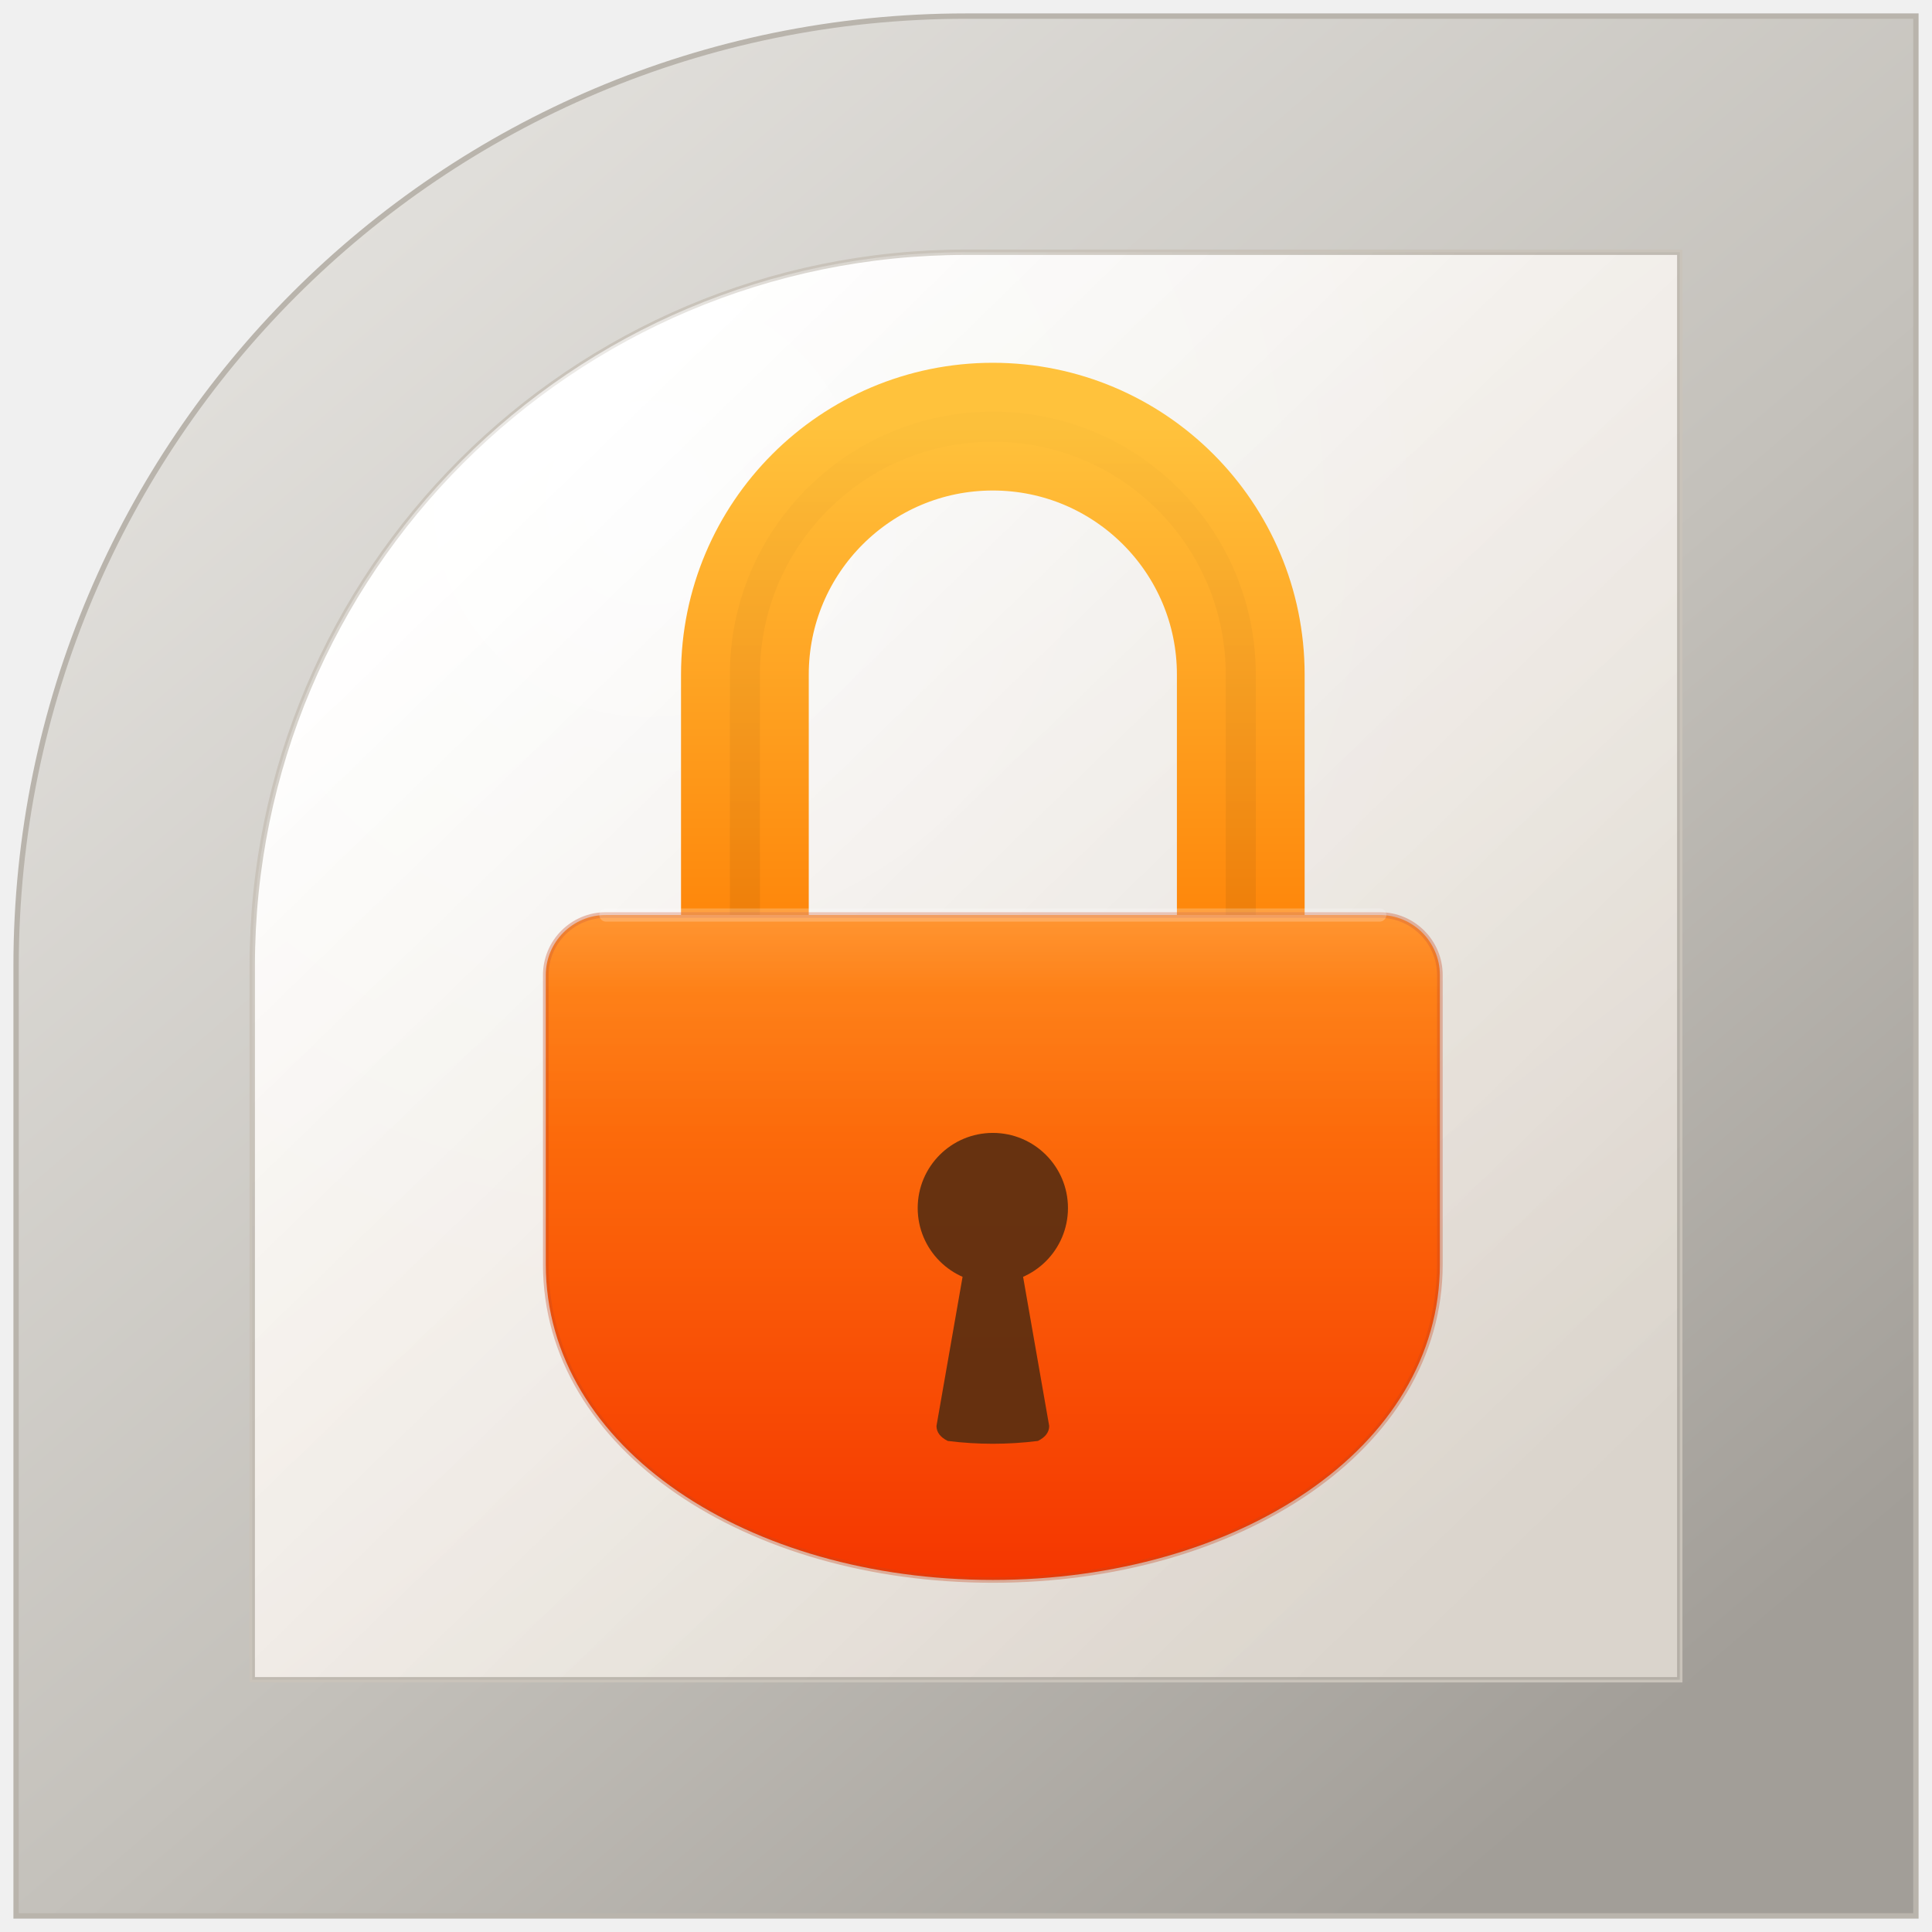
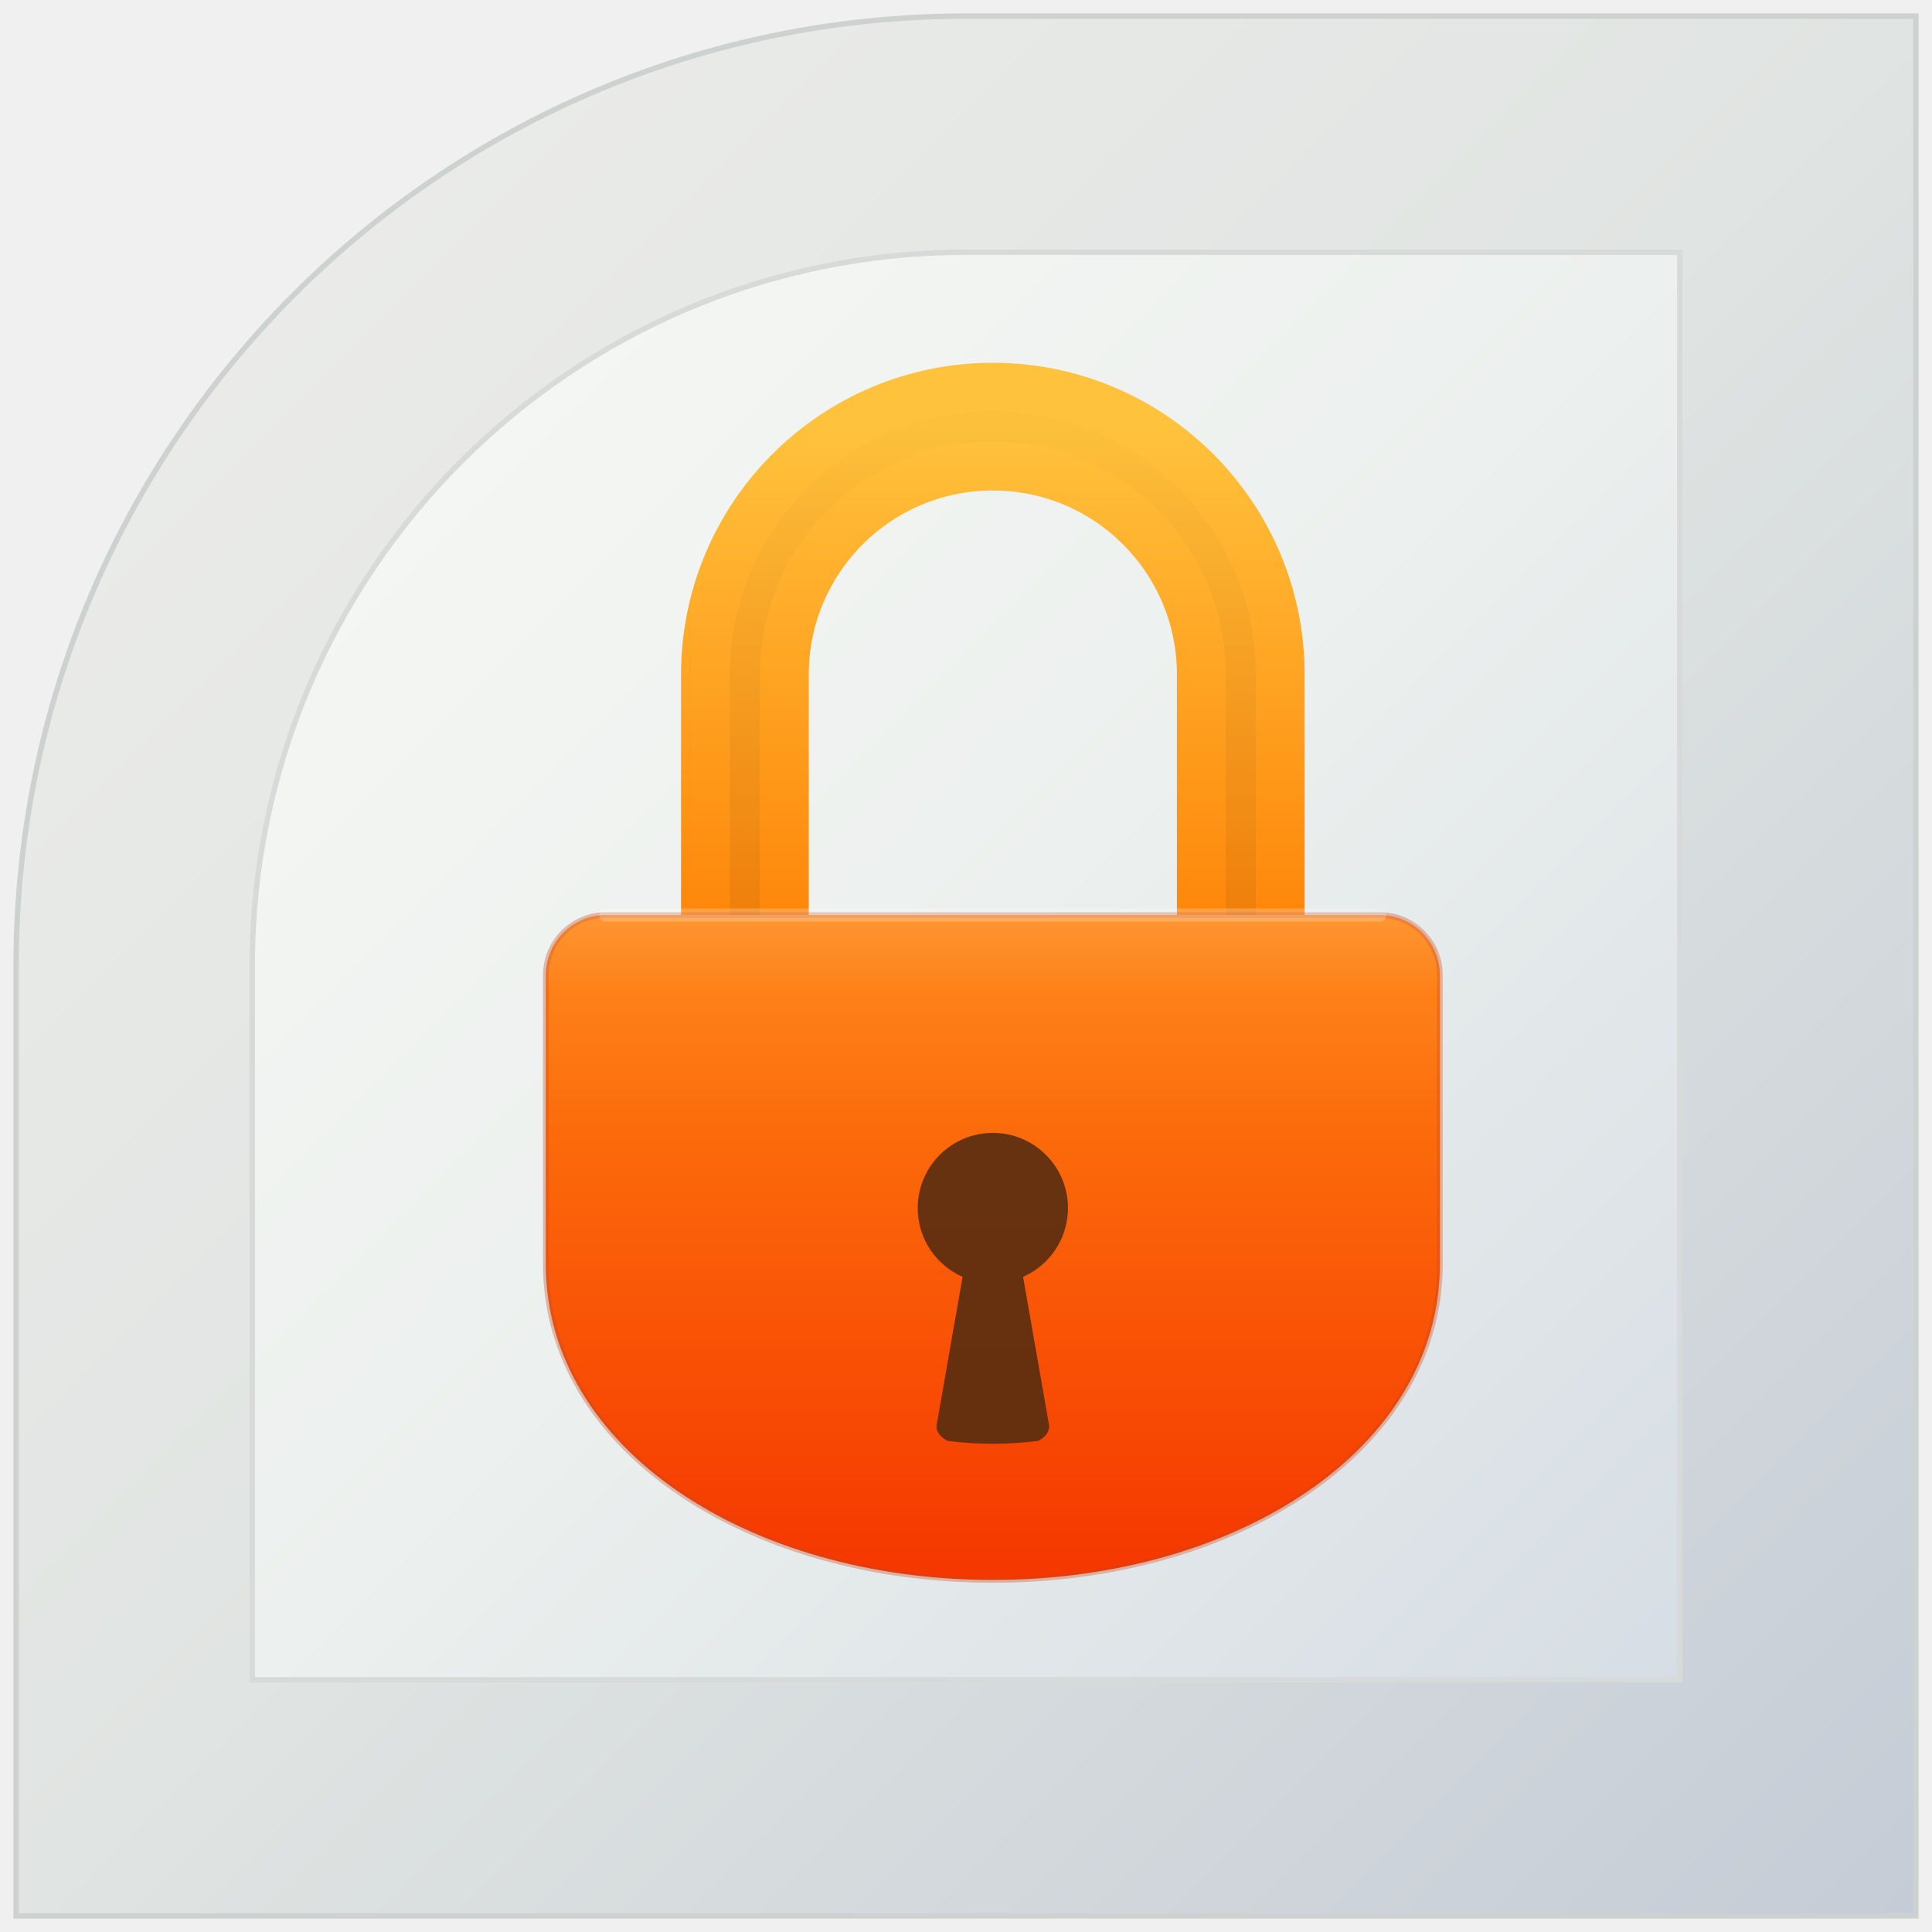
<svg xmlns="http://www.w3.org/2000/svg" width="720" height="720" viewBox="166 152 720 720" role="img" aria-label="Sailfish OS style KeePass icon">
  <defs>
-     <linearGradient id="baseGrad" x1="22%" y1="12%" x2="82%" y2="90%">
-       <stop offset="0%" stop-color="#FFFFFE" />
-       <stop offset="56%" stop-color="#FCF7F1" />
-       <stop offset="100%" stop-color="#F3ECE3" />
-     </linearGradient>
-     <radialGradient id="baseGlow" cx="28%" cy="18%" r="58%">
-       <stop offset="0%" stop-color="#FFFFFF" stop-opacity="0.98" />
-       <stop offset="34%" stop-color="#FFFFFF" stop-opacity="0.34" />
-       <stop offset="100%" stop-color="#FFFFFF" stop-opacity="0" />
-     </radialGradient>
-     <linearGradient id="baseShade" x1="18%" y1="18%" x2="88%" y2="90%">
-       <stop offset="0%" stop-color="#000000" stop-opacity="0" />
-       <stop offset="100%" stop-color="#000000" stop-opacity="0.10" />
-     </linearGradient>
    <linearGradient id="lockBody" x1="0" y1="0" x2="0" y2="1">
      <stop offset="0%" stop-color="#FF8410" />
      <stop offset="100%" stop-color="#F53600" />
    </linearGradient>
    <linearGradient id="lockShackle" x1="0" y1="0" x2="0" y2="1">
      <stop offset="0%" stop-color="#FFC23C" />
      <stop offset="100%" stop-color="#FE860A" />
    </linearGradient>
    <linearGradient id="lockHighlight" x1="0" y1="0" x2="0" y2="1">
      <stop offset="0%" stop-color="#FFFFFF" stop-opacity="0.14" />
      <stop offset="36%" stop-color="#FFFFFF" stop-opacity="0.04" />
      <stop offset="100%" stop-color="#FFFFFF" stop-opacity="0" />
    </linearGradient>
    <linearGradient id="shackleShade" x1="0" y1="0" x2="0" y2="1">
      <stop offset="0%" stop-color="#000000" stop-opacity="0.03" />
      <stop offset="100%" stop-color="#000000" stop-opacity="0.18" />
    </linearGradient>
-     <linearGradient id="frameGrad" x1="15%" y1="10%" x2="85%" y2="92%">
-       <stop offset="0%" stop-color="#E2E0DC" />
-       <stop offset="55%" stop-color="#C4C1BB" />
-       <stop offset="100%" stop-color="#A29E98" />
+     <linearGradient id="frame" gradientUnits="userSpaceOnUse" x1="172" y1="158" x2="880" y2="866">
+       <stop offset="0%" stop-color="#EEEEEB" />
+       <stop offset="50%" stop-color="#E0E4E2" />
+       <stop offset="100%" stop-color="#C5CCD6" />
    </linearGradient>
-     <clipPath id="baseClip">
-       <path d="M526 246H792V778H260V512A266 266 0 0 1 526 246Z" />
-     </clipPath>
+     <linearGradient id="panel" gradientUnits="userSpaceOnUse" x1="172" y1="158" x2="880" y2="866">
+       <stop offset="0%" stop-color="#FAFBF7" />
+       <stop offset="50%" stop-color="#ECF0EE" />
+       <stop offset="100%" stop-color="#CFD7E1" />
+     </linearGradient>
  </defs>
-   <g>
-     <path d="M526 158H880V866H172V512A354 354 0 0 1 526 158Z" fill="url(#frameGrad)" />
-     <path d="M526 158H880V866H172V512A354 354 0 0 1 526 158Z" fill="none" stroke="#B9B4AC" stroke-width="2" />
-     <path d="M526 246H792V778H260V512A266 266 0 0 1 526 246Z" fill="url(#baseGrad)" />
-     <path d="M526 246H792V778H260V512A266 266 0 0 1 526 246Z" fill="none" stroke="#C9C3BA" stroke-width="2" />
-     <g clip-path="url(#baseClip)">
-       <rect x="260" y="246" width="532" height="532" fill="url(#baseGlow)" />
-       <rect x="260" y="246" width="532" height="532" fill="url(#baseShade)" />
-     </g>
-   </g>
+   <path d="M526 158H880V866H172V512A354 354 0 0 1 526 158Z" fill="url(#frame)" />
+   <path d="M526 158H880V866H172V512A354 354 0 0 1 526 158Z" fill="none" stroke="#CDD1CF" stroke-width="2" />
+   <path d="M526 246H792V778H260V512A266 266 0 0 1 526 246Z" fill="url(#panel)" />
+   <path d="M526 246H792V778H260V512A266 266 0 0 1 526 246Z" fill="none" stroke="#D7DAD9" stroke-width="2" />
  <g transform="translate(536 479) scale(0.70)">
-     <path d="M-132 24V-108A132 132 0 0 1 132 -108V24" fill="none" stroke="url(#lockShackle)" stroke-width="68" stroke-linecap="round" stroke-linejoin="round" />
-     <path d="M-132 24V-108A132 132 0 0 1 132 -108V24" fill="none" stroke="url(#shackleShade)" stroke-width="16" stroke-linecap="round" stroke-linejoin="round" opacity="0.34" />
+     <path d="M-132 24V-108A132 132 0 0 1 132 -108V24" fill="none" stroke="url(#lockShackle)" stroke-width="68" stroke-linecap="round" />
+     <path d="M-132 24V-108A132 132 0 0 1 132 -108V24" fill="none" stroke="url(#shackleShade)" stroke-width="16" stroke-linecap="round" opacity="0.34" />
    <path d="M-206 20H206A32 32 0 0 1 238 52V206C238 304 130 374 0 374C-130 374-238 304-238 206V52A32 32 0 0 1 -206 20Z" fill="url(#lockBody)" />
    <path d="M-206 20H206A32 32 0 0 1 238 52V206C238 304 130 374 0 374C-130 374-238 304-238 206V52A32 32 0 0 1 -206 20Z" fill="none" stroke="#C6461D" stroke-width="3" opacity="0.34" />
    <path d="M-206 20H206" stroke="#FFFFFF" stroke-opacity="0.22" stroke-width="7" stroke-linecap="round" />
    <path d="M-206 20H206A32 32 0 0 1 238 52V136H-238V52A32 32 0 0 1 -206 20Z" fill="url(#lockHighlight)" />
    <g transform="translate(0 176)" fill="#5A2E10" opacity="0.92">
      <circle r="40" />
      <path d="M-16 36L-30 116Q-30 121 -24 124Q0 127 24 124Q30 121 30 116L16 36Z" />
    </g>
  </g>
</svg>
